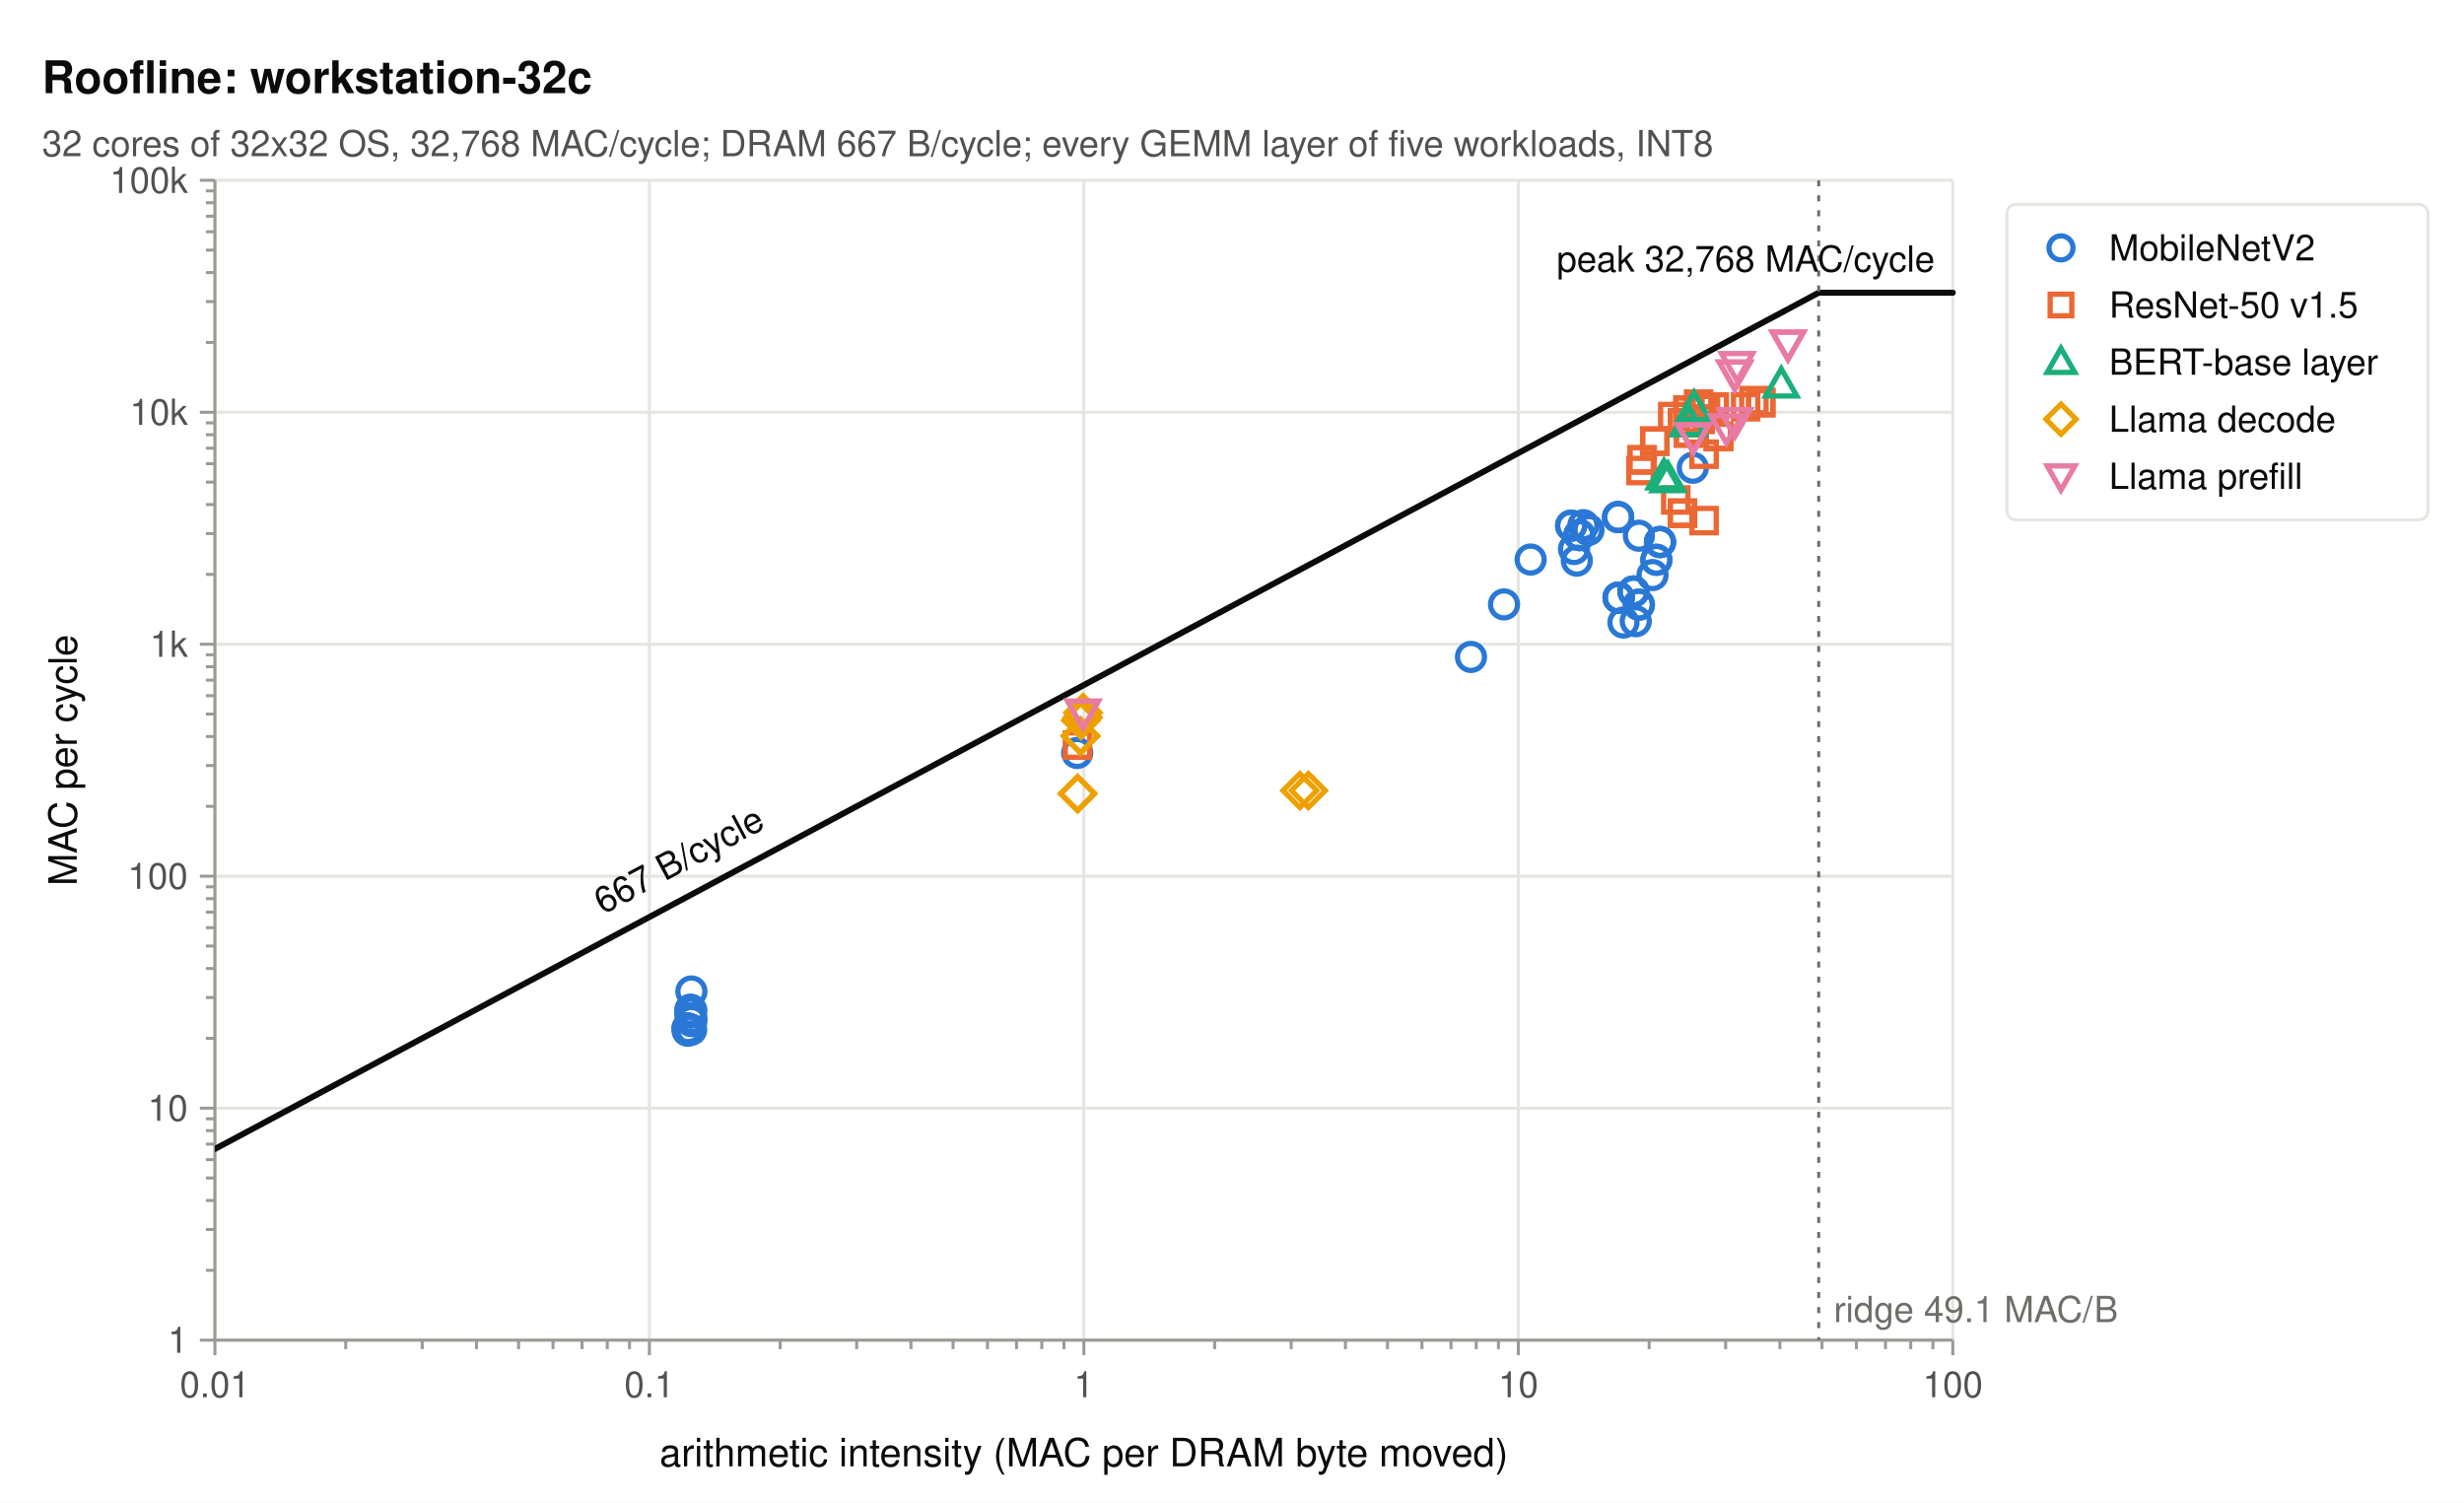
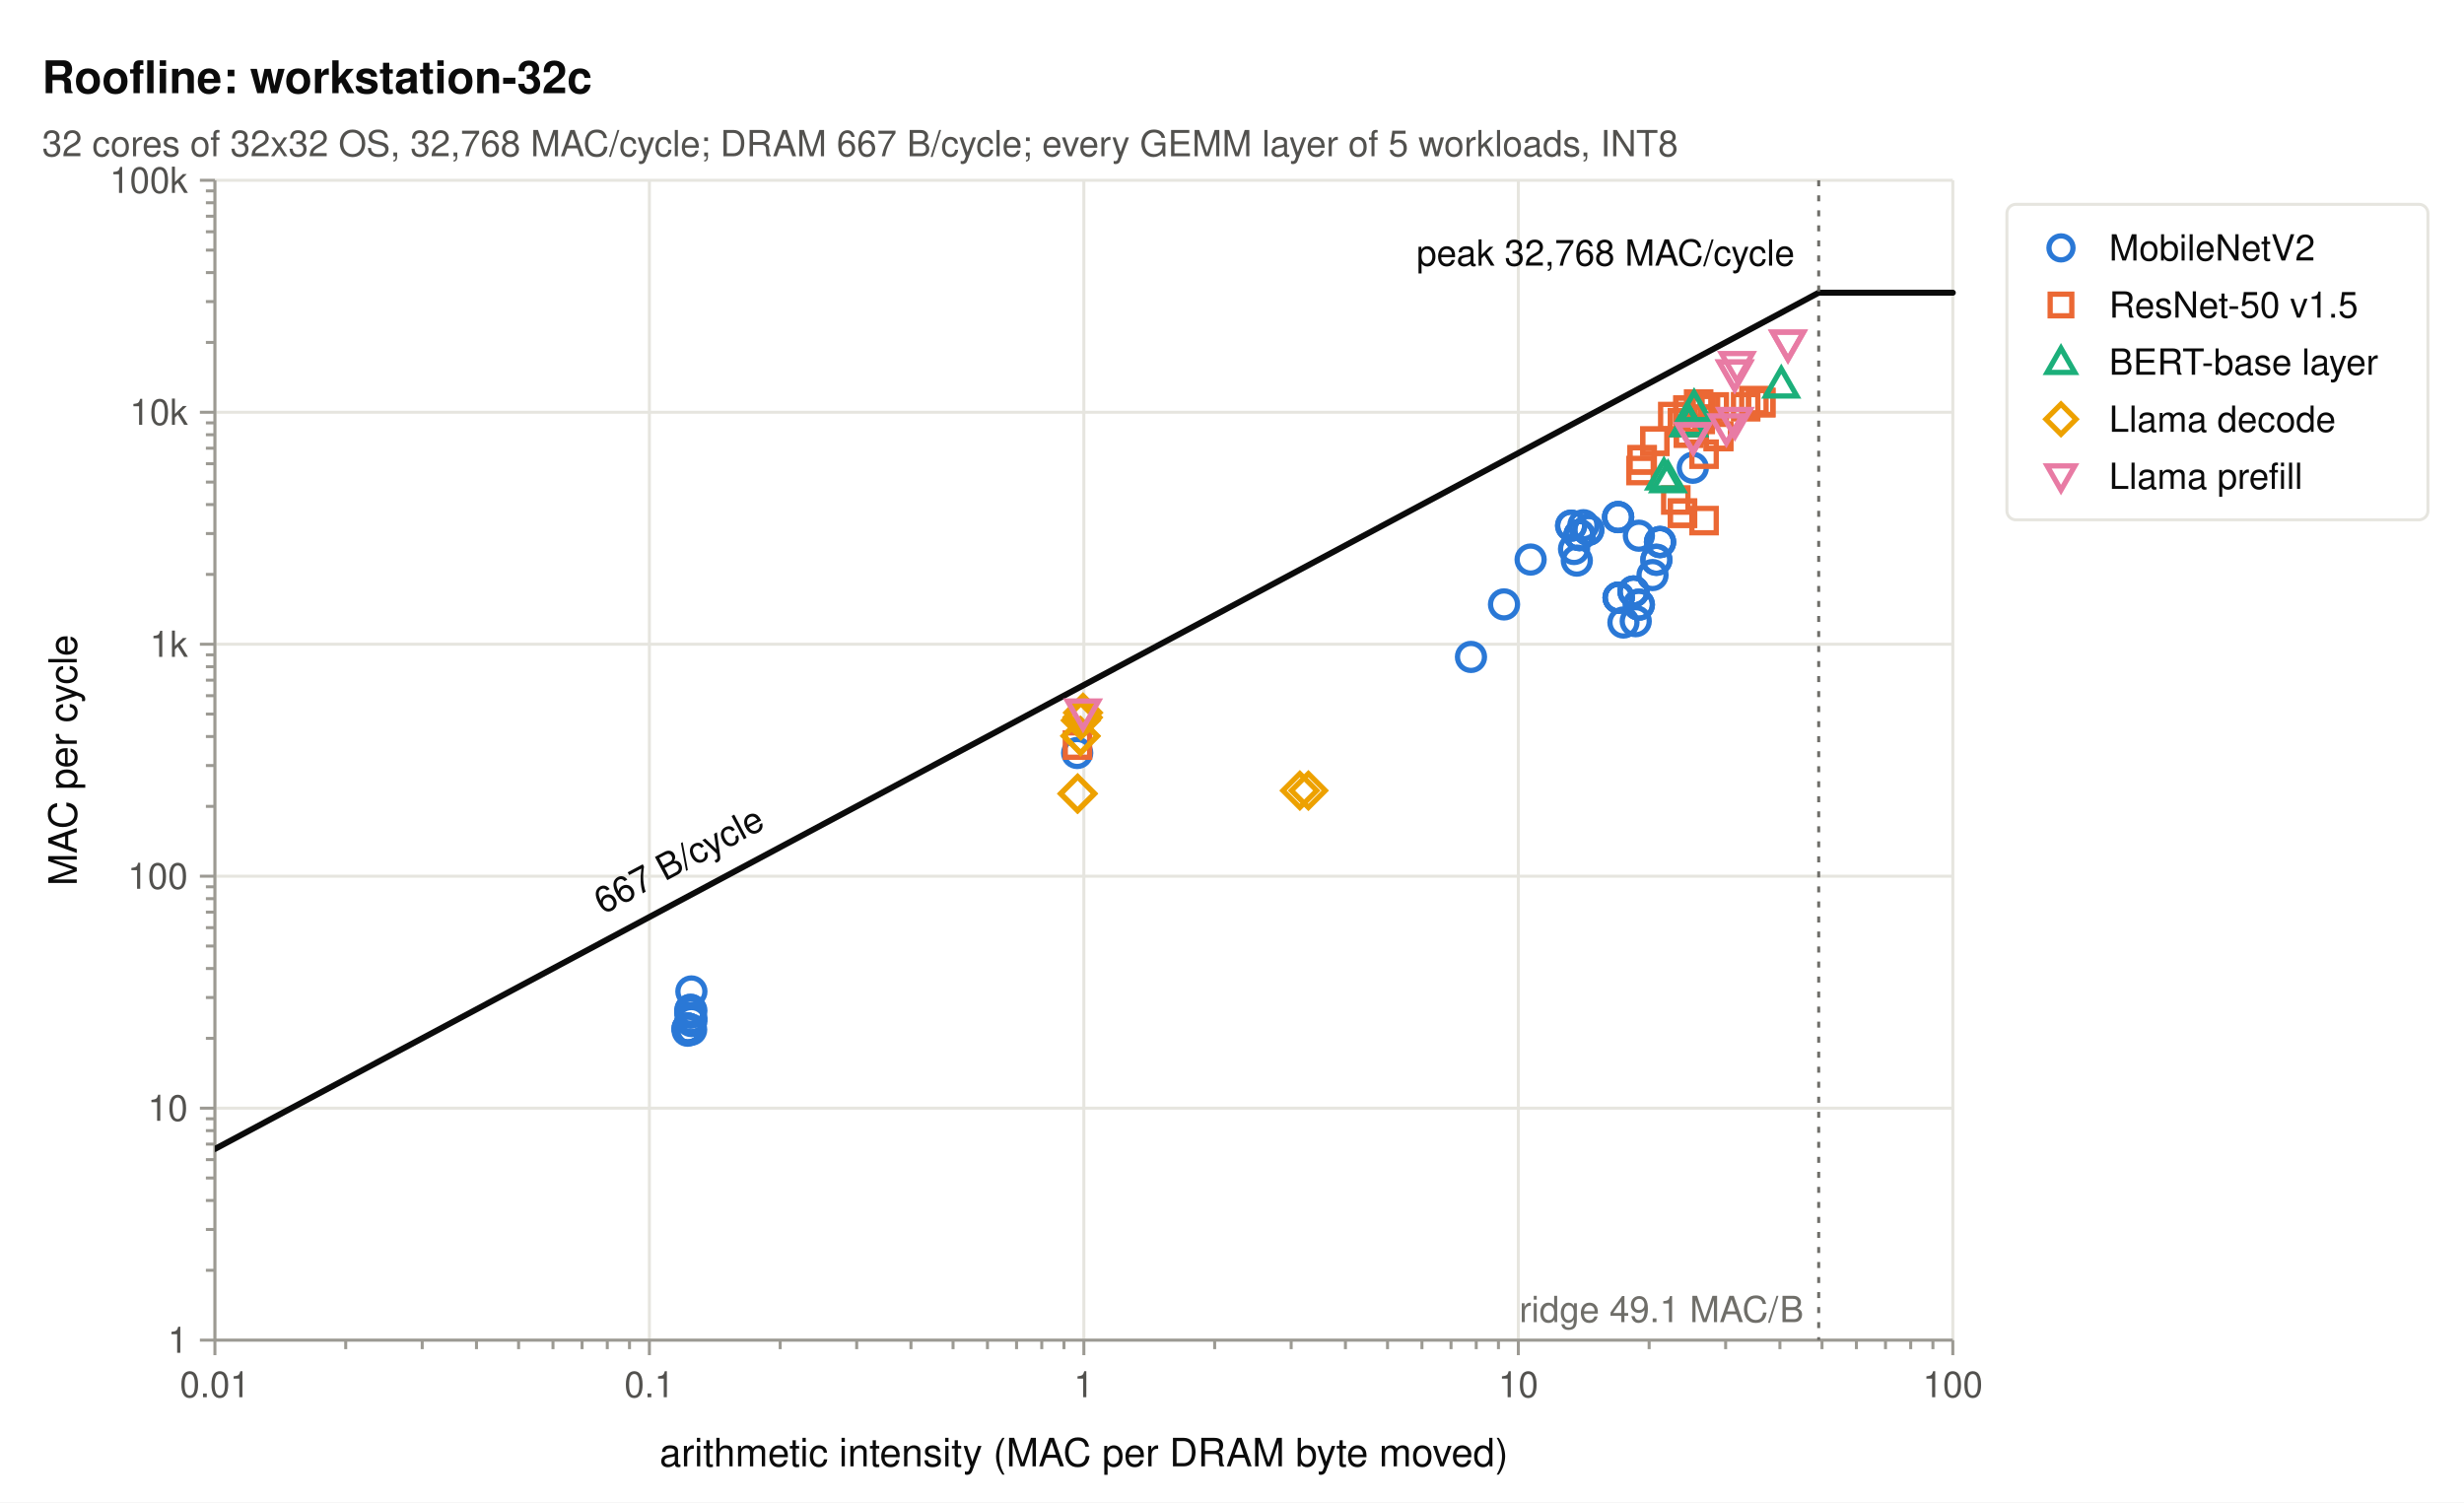
<svg xmlns="http://www.w3.org/2000/svg" width="820" height="500" viewBox="0 0 820 500" font-family="system-ui, -apple-system, 'Segoe UI', Helvetica, Arial, sans-serif">
  <rect width="820" height="500" fill="#ffffff" />
  <defs>
    <clipPath id="roofline-plot">
      <rect x="71.52" y="58" width="580.36" height="388" />
    </clipPath>
  </defs>
  <text x="14" y="31" font-size="15" fill="#0b0b0b" font-weight="600">Roofline: workstation-32c</text>
-   <text x="14" y="52" font-size="12" fill="#52514e">32 cores of 32x32 OS, 32,768 MAC/cycle; DRAM 667 B/cycle; every GEMM layer of five workloads, INT8</text>
+   <text x="14" y="52" font-size="12" fill="#52514e">32 cores of 32x32 OS, 32,768 MAC/cycle; DRAM 667 B/cycle; every GEMM layer of 5 workloads, INT8</text>
  <g stroke="#e6e5df" stroke-width="1" fill="none">
    <line x1="71.52" y1="446" x2="649.88" y2="446" />
    <line x1="71.52" y1="368.8" x2="649.88" y2="368.8" />
    <line x1="71.52" y1="291.6" x2="649.88" y2="291.6" />
    <line x1="71.52" y1="214.4" x2="649.88" y2="214.4" />
    <line x1="71.52" y1="137.2" x2="649.88" y2="137.2" />
    <line x1="71.52" y1="60" x2="649.88" y2="60" />
    <line x1="71.52" y1="60" x2="71.52" y2="446" />
    <line x1="216.11" y1="60" x2="216.11" y2="446" />
    <line x1="360.7" y1="60" x2="360.7" y2="446" />
    <line x1="505.29" y1="60" x2="505.29" y2="446" />
    <line x1="649.88" y1="60" x2="649.88" y2="446" />
  </g>
  <g stroke="#9c9a93" stroke-width="1" fill="none">
    <line x1="71.52" y1="446" x2="649.88" y2="446" />
    <line x1="71.52" y1="60" x2="71.52" y2="446" />
    <line x1="115.05" y1="446" x2="115.05" y2="449" />
    <line x1="140.51" y1="446" x2="140.51" y2="449" />
    <line x1="158.57" y1="446" x2="158.57" y2="449" />
    <line x1="172.58" y1="446" x2="172.58" y2="449" />
    <line x1="184.03" y1="446" x2="184.03" y2="449" />
    <line x1="193.71" y1="446" x2="193.71" y2="449" />
    <line x1="202.1" y1="446" x2="202.1" y2="449" />
    <line x1="209.49" y1="446" x2="209.49" y2="449" />
    <line x1="259.64" y1="446" x2="259.64" y2="449" />
    <line x1="285.1" y1="446" x2="285.1" y2="449" />
    <line x1="303.16" y1="446" x2="303.16" y2="449" />
    <line x1="317.17" y1="446" x2="317.17" y2="449" />
    <line x1="328.62" y1="446" x2="328.62" y2="449" />
    <line x1="338.3" y1="446" x2="338.3" y2="449" />
    <line x1="346.69" y1="446" x2="346.69" y2="449" />
    <line x1="354.08" y1="446" x2="354.08" y2="449" />
    <line x1="404.23" y1="446" x2="404.23" y2="449" />
    <line x1="429.69" y1="446" x2="429.69" y2="449" />
    <line x1="447.75" y1="446" x2="447.75" y2="449" />
    <line x1="461.76" y1="446" x2="461.76" y2="449" />
    <line x1="473.21" y1="446" x2="473.21" y2="449" />
    <line x1="482.89" y1="446" x2="482.89" y2="449" />
    <line x1="491.28" y1="446" x2="491.28" y2="449" />
    <line x1="498.67" y1="446" x2="498.67" y2="449" />
    <line x1="548.82" y1="446" x2="548.82" y2="449" />
    <line x1="574.28" y1="446" x2="574.28" y2="449" />
    <line x1="592.34" y1="446" x2="592.34" y2="449" />
    <line x1="606.35" y1="446" x2="606.35" y2="449" />
    <line x1="617.8" y1="446" x2="617.8" y2="449" />
    <line x1="627.48" y1="446" x2="627.48" y2="449" />
    <line x1="635.87" y1="446" x2="635.87" y2="449" />
    <line x1="643.26" y1="446" x2="643.26" y2="449" />
    <line x1="68.52" y1="422.76" x2="71.52" y2="422.76" />
    <line x1="68.52" y1="409.17" x2="71.52" y2="409.17" />
    <line x1="68.52" y1="399.52" x2="71.52" y2="399.52" />
    <line x1="68.52" y1="392.04" x2="71.52" y2="392.04" />
    <line x1="68.52" y1="385.93" x2="71.52" y2="385.93" />
    <line x1="68.52" y1="380.76" x2="71.52" y2="380.76" />
    <line x1="68.52" y1="376.28" x2="71.52" y2="376.28" />
    <line x1="68.52" y1="372.33" x2="71.52" y2="372.33" />
    <line x1="68.52" y1="345.56" x2="71.52" y2="345.56" />
    <line x1="68.52" y1="331.97" x2="71.52" y2="331.97" />
    <line x1="68.52" y1="322.32" x2="71.52" y2="322.32" />
    <line x1="68.52" y1="314.84" x2="71.52" y2="314.84" />
    <line x1="68.52" y1="308.73" x2="71.52" y2="308.73" />
    <line x1="68.52" y1="303.56" x2="71.52" y2="303.56" />
    <line x1="68.52" y1="299.08" x2="71.52" y2="299.08" />
    <line x1="68.52" y1="295.13" x2="71.52" y2="295.13" />
    <line x1="68.52" y1="268.36" x2="71.52" y2="268.36" />
    <line x1="68.52" y1="254.77" x2="71.52" y2="254.77" />
    <line x1="68.52" y1="245.12" x2="71.52" y2="245.12" />
    <line x1="68.52" y1="237.64" x2="71.52" y2="237.64" />
    <line x1="68.52" y1="231.53" x2="71.52" y2="231.53" />
    <line x1="68.52" y1="226.36" x2="71.52" y2="226.36" />
    <line x1="68.52" y1="221.88" x2="71.52" y2="221.88" />
    <line x1="68.52" y1="217.93" x2="71.52" y2="217.93" />
    <line x1="68.52" y1="191.16" x2="71.52" y2="191.16" />
    <line x1="68.52" y1="177.57" x2="71.52" y2="177.57" />
    <line x1="68.52" y1="167.92" x2="71.52" y2="167.92" />
    <line x1="68.52" y1="160.44" x2="71.52" y2="160.44" />
    <line x1="68.52" y1="154.33" x2="71.52" y2="154.33" />
    <line x1="68.52" y1="149.16" x2="71.52" y2="149.16" />
    <line x1="68.52" y1="144.68" x2="71.52" y2="144.68" />
    <line x1="68.52" y1="140.73" x2="71.52" y2="140.73" />
    <line x1="68.52" y1="113.96" x2="71.52" y2="113.96" />
    <line x1="68.52" y1="100.37" x2="71.52" y2="100.37" />
    <line x1="68.52" y1="90.72" x2="71.52" y2="90.72" />
    <line x1="68.52" y1="83.24" x2="71.52" y2="83.24" />
    <line x1="68.52" y1="77.13" x2="71.52" y2="77.13" />
    <line x1="68.52" y1="71.96" x2="71.52" y2="71.96" />
    <line x1="68.52" y1="67.48" x2="71.52" y2="67.48" />
    <line x1="68.52" y1="63.53" x2="71.52" y2="63.53" />
    <line x1="71.52" y1="446" x2="71.52" y2="451" />
    <line x1="216.11" y1="446" x2="216.11" y2="451" />
    <line x1="360.7" y1="446" x2="360.7" y2="451" />
    <line x1="505.29" y1="446" x2="505.29" y2="451" />
    <line x1="649.88" y1="446" x2="649.88" y2="451" />
    <line x1="66.52" y1="446" x2="71.52" y2="446" />
    <line x1="66.52" y1="368.8" x2="71.52" y2="368.8" />
    <line x1="66.52" y1="291.6" x2="71.52" y2="291.6" />
    <line x1="66.52" y1="214.4" x2="71.52" y2="214.4" />
    <line x1="66.52" y1="137.2" x2="71.52" y2="137.2" />
    <line x1="66.52" y1="60" x2="71.52" y2="60" />
  </g>
  <g style="font-variant-numeric: tabular-nums">
    <text x="71.52" y="465" font-size="12" fill="#52514e" text-anchor="middle">0.01</text>
    <text x="216.11" y="465" font-size="12" fill="#52514e" text-anchor="middle">0.1</text>
    <text x="360.7" y="465" font-size="12" fill="#52514e" text-anchor="middle">1</text>
    <text x="505.29" y="465" font-size="12" fill="#52514e" text-anchor="middle">10</text>
    <text x="649.88" y="465" font-size="12" fill="#52514e" text-anchor="middle">100</text>
    <text x="62.52" y="450.2" font-size="12" fill="#52514e" text-anchor="end">1</text>
    <text x="62.52" y="373" font-size="12" fill="#52514e" text-anchor="end">10</text>
    <text x="62.52" y="295.8" font-size="12" fill="#52514e" text-anchor="end">100</text>
    <text x="62.52" y="218.6" font-size="12" fill="#52514e" text-anchor="end">1k</text>
    <text x="62.52" y="141.4" font-size="12" fill="#52514e" text-anchor="end">10k</text>
    <text x="62.52" y="64.2" font-size="12" fill="#52514e" text-anchor="end">100k</text>
  </g>
  <text x="360.7" y="488" font-size="13" fill="#0b0b0b" text-anchor="middle">arithmetic intensity (MAC per DRAM byte moved)</text>
  <text x="21.2" y="253" font-size="13" fill="#0b0b0b" text-anchor="middle" dominant-baseline="middle" transform="rotate(-90 21.2 253)">MAC per cycle</text>
  <g clip-path="url(#roofline-plot)">
    <path d="M71.52,382.38 L605.25,97.41 L649.88,97.41" fill="none" stroke="#0b0b0b" stroke-width="2" stroke-linejoin="round" stroke-linecap="round" />
    <line x1="605.25" y1="60" x2="605.25" y2="446" stroke="#6f6e69" stroke-width="1" stroke-dasharray="2 3" />
    <circle cx="500.53" cy="201.15" r="4.5" fill="none" stroke="#2a78d6" stroke-width="1.75" />
    <circle cx="230.09" cy="329.96" r="4.5" fill="none" stroke="#2a78d6" stroke-width="1.75" />
    <circle cx="489.53" cy="218.63" r="4.5" fill="none" stroke="#2a78d6" stroke-width="1.75" />
    <circle cx="509.38" cy="186.22" r="4.5" fill="none" stroke="#2a78d6" stroke-width="1.75" />
    <circle cx="230.08" cy="336.35" r="4.5" fill="none" stroke="#2a78d6" stroke-width="1.75" />
    <circle cx="524.75" cy="186.57" r="4.5" fill="none" stroke="#2a78d6" stroke-width="1.75" />
    <circle cx="522.86" cy="174.94" r="4.5" fill="none" stroke="#2a78d6" stroke-width="1.75" />
    <circle cx="230.08" cy="339.81" r="4.5" fill="none" stroke="#2a78d6" stroke-width="1.75" />
    <circle cx="526.95" cy="174.79" r="4.5" fill="none" stroke="#2a78d6" stroke-width="1.75" />
    <circle cx="522.86" cy="174.94" r="4.5" fill="none" stroke="#2a78d6" stroke-width="1.75" />
    <circle cx="230.01" cy="342.69" r="4.5" fill="none" stroke="#2a78d6" stroke-width="1.75" />
    <circle cx="523.83" cy="182.71" r="4.5" fill="none" stroke="#2a78d6" stroke-width="1.75" />
    <circle cx="525.63" cy="178.07" r="4.5" fill="none" stroke="#2a78d6" stroke-width="1.75" />
    <circle cx="230.01" cy="338.88" r="4.5" fill="none" stroke="#2a78d6" stroke-width="1.75" />
    <circle cx="528.58" cy="176.34" r="4.5" fill="none" stroke="#2a78d6" stroke-width="1.75" />
    <circle cx="525.63" cy="178.07" r="4.5" fill="none" stroke="#2a78d6" stroke-width="1.75" />
    <circle cx="230.01" cy="338.88" r="4.5" fill="none" stroke="#2a78d6" stroke-width="1.75" />
    <circle cx="528.58" cy="176.34" r="4.5" fill="none" stroke="#2a78d6" stroke-width="1.75" />
    <circle cx="525.63" cy="178.07" r="4.5" fill="none" stroke="#2a78d6" stroke-width="1.75" />
    <circle cx="229.8" cy="339.28" r="4.5" fill="none" stroke="#2a78d6" stroke-width="1.75" />
    <circle cx="540.27" cy="207.17" r="4.5" fill="none" stroke="#2a78d6" stroke-width="1.75" />
    <circle cx="538.66" cy="198.89" r="4.5" fill="none" stroke="#2a78d6" stroke-width="1.75" />
    <circle cx="229.8" cy="336.9" r="4.5" fill="none" stroke="#2a78d6" stroke-width="1.75" />
    <circle cx="543.62" cy="196.85" r="4.5" fill="none" stroke="#2a78d6" stroke-width="1.75" />
    <circle cx="538.66" cy="198.89" r="4.5" fill="none" stroke="#2a78d6" stroke-width="1.75" />
    <circle cx="229.8" cy="336.9" r="4.5" fill="none" stroke="#2a78d6" stroke-width="1.75" />
    <circle cx="543.62" cy="196.85" r="4.5" fill="none" stroke="#2a78d6" stroke-width="1.75" />
    <circle cx="538.66" cy="198.89" r="4.5" fill="none" stroke="#2a78d6" stroke-width="1.75" />
    <circle cx="229.8" cy="336.9" r="4.5" fill="none" stroke="#2a78d6" stroke-width="1.75" />
    <circle cx="543.62" cy="196.85" r="4.5" fill="none" stroke="#2a78d6" stroke-width="1.75" />
    <circle cx="538.66" cy="198.89" r="4.5" fill="none" stroke="#2a78d6" stroke-width="1.75" />
    <circle cx="229.8" cy="336.9" r="4.5" fill="none" stroke="#2a78d6" stroke-width="1.75" />
    <circle cx="549.95" cy="191.38" r="4.5" fill="none" stroke="#2a78d6" stroke-width="1.75" />
    <circle cx="552.44" cy="180.39" r="4.5" fill="none" stroke="#2a78d6" stroke-width="1.75" />
    <circle cx="229.8" cy="336.08" r="4.5" fill="none" stroke="#2a78d6" stroke-width="1.75" />
    <circle cx="551.23" cy="186.3" r="4.5" fill="none" stroke="#2a78d6" stroke-width="1.75" />
    <circle cx="552.44" cy="180.39" r="4.5" fill="none" stroke="#2a78d6" stroke-width="1.75" />
    <circle cx="229.8" cy="336.08" r="4.5" fill="none" stroke="#2a78d6" stroke-width="1.75" />
    <circle cx="551.23" cy="186.3" r="4.5" fill="none" stroke="#2a78d6" stroke-width="1.75" />
    <circle cx="552.44" cy="180.39" r="4.5" fill="none" stroke="#2a78d6" stroke-width="1.75" />
    <circle cx="228.85" cy="343.02" r="4.5" fill="none" stroke="#2a78d6" stroke-width="1.75" />
    <circle cx="544.36" cy="206.73" r="4.5" fill="none" stroke="#2a78d6" stroke-width="1.75" />
    <circle cx="538.5" cy="172.09" r="4.5" fill="none" stroke="#2a78d6" stroke-width="1.75" />
    <circle cx="228.85" cy="342.29" r="4.5" fill="none" stroke="#2a78d6" stroke-width="1.75" />
    <circle cx="545.41" cy="201.23" r="4.5" fill="none" stroke="#2a78d6" stroke-width="1.75" />
    <circle cx="538.5" cy="172.09" r="4.5" fill="none" stroke="#2a78d6" stroke-width="1.75" />
    <circle cx="228.85" cy="342.29" r="4.5" fill="none" stroke="#2a78d6" stroke-width="1.75" />
    <circle cx="545.41" cy="201.23" r="4.5" fill="none" stroke="#2a78d6" stroke-width="1.75" />
    <circle cx="538.5" cy="172.09" r="4.5" fill="none" stroke="#2a78d6" stroke-width="1.75" />
    <circle cx="228.85" cy="342.29" r="4.5" fill="none" stroke="#2a78d6" stroke-width="1.75" />
    <circle cx="545.41" cy="178.28" r="4.5" fill="none" stroke="#2a78d6" stroke-width="1.75" />
    <circle cx="563.35" cy="155.67" r="4.5" fill="none" stroke="#2a78d6" stroke-width="1.75" />
    <circle cx="358.48" cy="250.59" r="4.5" fill="none" stroke="#2a78d6" stroke-width="1.75" />
    <rect x="579.63" y="129.27" width="8.1" height="8.1" fill="none" stroke="#eb6834" stroke-width="1.75" />
    <rect x="553.64" y="162.35" width="8.1" height="8.1" fill="none" stroke="#eb6834" stroke-width="1.75" />
    <rect x="581.91" y="129.93" width="8.1" height="8.1" fill="none" stroke="#eb6834" stroke-width="1.75" />
    <rect x="567.85" y="141.18" width="8.1" height="8.1" fill="none" stroke="#eb6834" stroke-width="1.75" />
    <rect x="567.85" y="141.18" width="8.1" height="8.1" fill="none" stroke="#eb6834" stroke-width="1.75" />
    <rect x="576.89" y="131.32" width="8.1" height="8.1" fill="none" stroke="#eb6834" stroke-width="1.75" />
    <rect x="581.91" y="129.93" width="8.1" height="8.1" fill="none" stroke="#eb6834" stroke-width="1.75" />
    <rect x="567.85" y="141.18" width="8.1" height="8.1" fill="none" stroke="#eb6834" stroke-width="1.75" />
    <rect x="566.45" y="131.38" width="8.1" height="8.1" fill="none" stroke="#eb6834" stroke-width="1.75" />
    <rect x="557.72" y="132.44" width="8.1" height="8.1" fill="none" stroke="#eb6834" stroke-width="1.75" />
    <rect x="546.67" y="142.77" width="8.1" height="8.1" fill="none" stroke="#eb6834" stroke-width="1.75" />
    <rect x="552.64" y="134.58" width="8.1" height="8.1" fill="none" stroke="#eb6834" stroke-width="1.75" />
    <rect x="555.86" y="136.63" width="8.1" height="8.1" fill="none" stroke="#eb6834" stroke-width="1.75" />
    <rect x="557.72" y="132.44" width="8.1" height="8.1" fill="none" stroke="#eb6834" stroke-width="1.75" />
    <rect x="546.67" y="142.77" width="8.1" height="8.1" fill="none" stroke="#eb6834" stroke-width="1.75" />
    <rect x="562.01" y="131.94" width="8.1" height="8.1" fill="none" stroke="#eb6834" stroke-width="1.75" />
    <rect x="555.86" y="166.74" width="8.1" height="8.1" fill="none" stroke="#eb6834" stroke-width="1.75" />
    <rect x="557.88" y="140.05" width="8.1" height="8.1" fill="none" stroke="#eb6834" stroke-width="1.75" />
    <rect x="561.24" y="130.42" width="8.1" height="8.1" fill="none" stroke="#eb6834" stroke-width="1.75" />
    <rect x="563.05" y="169.21" width="8.1" height="8.1" fill="none" stroke="#eb6834" stroke-width="1.75" />
    <rect x="555.86" y="166.74" width="8.1" height="8.1" fill="none" stroke="#eb6834" stroke-width="1.75" />
    <rect x="557.88" y="140.05" width="8.1" height="8.1" fill="none" stroke="#eb6834" stroke-width="1.75" />
    <rect x="563.05" y="147.11" width="8.1" height="8.1" fill="none" stroke="#eb6834" stroke-width="1.75" />
    <rect x="542.43" y="149" width="8.1" height="8.1" fill="none" stroke="#eb6834" stroke-width="1.75" />
    <rect x="561.76" y="135.46" width="8.1" height="8.1" fill="none" stroke="#eb6834" stroke-width="1.75" />
    <rect x="563.52" y="131.49" width="8.1" height="8.1" fill="none" stroke="#eb6834" stroke-width="1.75" />
    <rect x="542.08" y="152.55" width="8.1" height="8.1" fill="none" stroke="#eb6834" stroke-width="1.75" />
    <rect x="542.43" y="149" width="8.1" height="8.1" fill="none" stroke="#eb6834" stroke-width="1.75" />
    <rect x="561.76" y="135.46" width="8.1" height="8.1" fill="none" stroke="#eb6834" stroke-width="1.75" />
    <rect x="354.52" y="243.91" width="8.1" height="8.1" fill="none" stroke="#eb6834" stroke-width="1.75" />
    <polygon points="562.01,135.48 567.18,144.53 556.83,144.53" fill="none" stroke="#1baf7a" stroke-width="1.75" />
    <polygon points="562.01,135.48 567.18,144.53 556.83,144.53" fill="none" stroke="#1baf7a" stroke-width="1.75" />
    <polygon points="562.01,135.48 567.18,144.53 556.83,144.53" fill="none" stroke="#1baf7a" stroke-width="1.75" />
    <polygon points="553.75,153.32 558.92,162.38 548.57,162.38" fill="none" stroke="#1baf7a" stroke-width="1.75" />
    <polygon points="555.09,154.24 560.26,163.3 549.91,163.3" fill="none" stroke="#1baf7a" stroke-width="1.75" />
    <polygon points="562.01,135.48 567.18,144.53 556.83,144.53" fill="none" stroke="#1baf7a" stroke-width="1.75" />
    <polygon points="592.79,122.73 597.97,131.78 587.62,131.78" fill="none" stroke="#1baf7a" stroke-width="1.75" />
    <polygon points="563.78,130.57 568.96,139.63 558.61,139.63" fill="none" stroke="#1baf7a" stroke-width="1.75" />
    <polygon points="359.58,239.32 365.2,244.94 359.58,250.57 353.95,244.94" fill="none" stroke="#eda100" stroke-width="1.75" />
    <polygon points="358.62,258.5 364.24,264.13 358.62,269.75 352.99,264.13" fill="none" stroke="#eda100" stroke-width="1.75" />
    <polygon points="358.62,258.5 364.24,264.13 358.62,269.75 352.99,264.13" fill="none" stroke="#eda100" stroke-width="1.75" />
    <polygon points="432.58,257.47 438.21,263.1 432.58,268.72 426.96,263.1" fill="none" stroke="#eda100" stroke-width="1.75" />
    <polygon points="435.42,257.47 441.04,263.1 435.42,268.72 429.79,263.1" fill="none" stroke="#eda100" stroke-width="1.75" />
    <polygon points="359.58,239.32 365.2,244.94 359.58,250.57 353.95,244.94" fill="none" stroke="#eda100" stroke-width="1.75" />
    <polygon points="360.3,233.14 365.93,238.77 360.3,244.39 354.68,238.77" fill="none" stroke="#eda100" stroke-width="1.75" />
    <polygon points="360.3,233.14 365.93,238.77 360.3,244.39 354.68,238.77" fill="none" stroke="#eda100" stroke-width="1.75" />
    <polygon points="359.69,234.12 365.31,239.75 359.69,245.37 354.06,239.75" fill="none" stroke="#eda100" stroke-width="1.75" />
    <polygon points="360.42,231.55 366.05,237.18 360.42,242.8 354.8,237.18" fill="none" stroke="#eda100" stroke-width="1.75" />
    <polygon points="577.3,129.55 582.47,120.49 572.12,120.49" fill="none" stroke="#e87ba4" stroke-width="1.75" />
    <polygon points="563.51,150.44 568.69,141.38 558.34,141.38" fill="none" stroke="#e87ba4" stroke-width="1.75" />
    <polygon points="563.51,150.44 568.69,141.38 558.34,141.38" fill="none" stroke="#e87ba4" stroke-width="1.75" />
    <polygon points="574.52,147.46 579.7,138.4 569.35,138.4" fill="none" stroke="#e87ba4" stroke-width="1.75" />
    <polygon points="577.36,145.32 582.53,136.27 572.18,136.27" fill="none" stroke="#e87ba4" stroke-width="1.75" />
    <polygon points="577.3,129.55 582.47,120.49 572.12,120.49" fill="none" stroke="#e87ba4" stroke-width="1.75" />
    <polygon points="595.02,119.6 600.19,110.54 589.84,110.54" fill="none" stroke="#e87ba4" stroke-width="1.75" />
    <polygon points="595.02,119.6 600.19,110.54 589.84,110.54" fill="none" stroke="#e87ba4" stroke-width="1.75" />
    <polygon points="578.07,126.72 583.24,117.66 572.89,117.66" fill="none" stroke="#e87ba4" stroke-width="1.75" />
    <polygon points="360.42,242.35 365.6,233.3 355.25,233.3" fill="none" stroke="#e87ba4" stroke-width="1.75" />
  </g>
-   <text x="610.25" y="440" font-size="12" fill="#6f6e69">ridge 49.1 MAC/B</text>
-   <text x="643.88" y="90.41" font-size="12" fill="#0b0b0b" text-anchor="end">peak 32,768 MAC/cycle</text>
+   <text x="600.25" y="440" font-size="12" fill="#6f6e69" text-anchor="end">ridge 49.1 MAC/B</text>
+   <text x="597.25" y="88.41" font-size="12" fill="#0b0b0b" text-anchor="end">peak 32,768 MAC/cycle</text>
  <text x="227.87" y="289.83" font-size="12" fill="#0b0b0b" text-anchor="middle" transform="rotate(-28.1 227.87 289.83)">667 B/cycle</text>
  <g transform="translate(667.88,68)">
    <rect width="140.12" height="105" rx="3" fill="#ffffff" fill-opacity="0.92" stroke="#e6e5df" />
    <circle cx="18" cy="14.5" r="4" fill="none" stroke="#2a78d6" stroke-width="1.75" />
    <text x="34" y="18.7" font-size="12" fill="#0b0b0b">MobileNetV2</text>
    <rect x="14.4" y="29.9" width="7.2" height="7.2" fill="none" stroke="#eb6834" stroke-width="1.75" />
    <text x="34" y="37.7" font-size="12" fill="#0b0b0b">ResNet-50 v1.5</text>
    <polygon points="18,47.9 22.6,55.95 13.4,55.95" fill="none" stroke="#1baf7a" stroke-width="1.75" />
    <text x="34" y="56.7" font-size="12" fill="#0b0b0b">BERT-base layer</text>
    <polygon points="18,66.5 23,71.5 18,76.5 13,71.5" fill="none" stroke="#eda100" stroke-width="1.75" />
    <text x="34" y="75.7" font-size="12" fill="#0b0b0b">Llama decode</text>
    <polygon points="18,95.1 22.6,87.05 13.4,87.05" fill="none" stroke="#e87ba4" stroke-width="1.75" />
    <text x="34" y="94.7" font-size="12" fill="#0b0b0b">Llama prefill</text>
  </g>
</svg>
